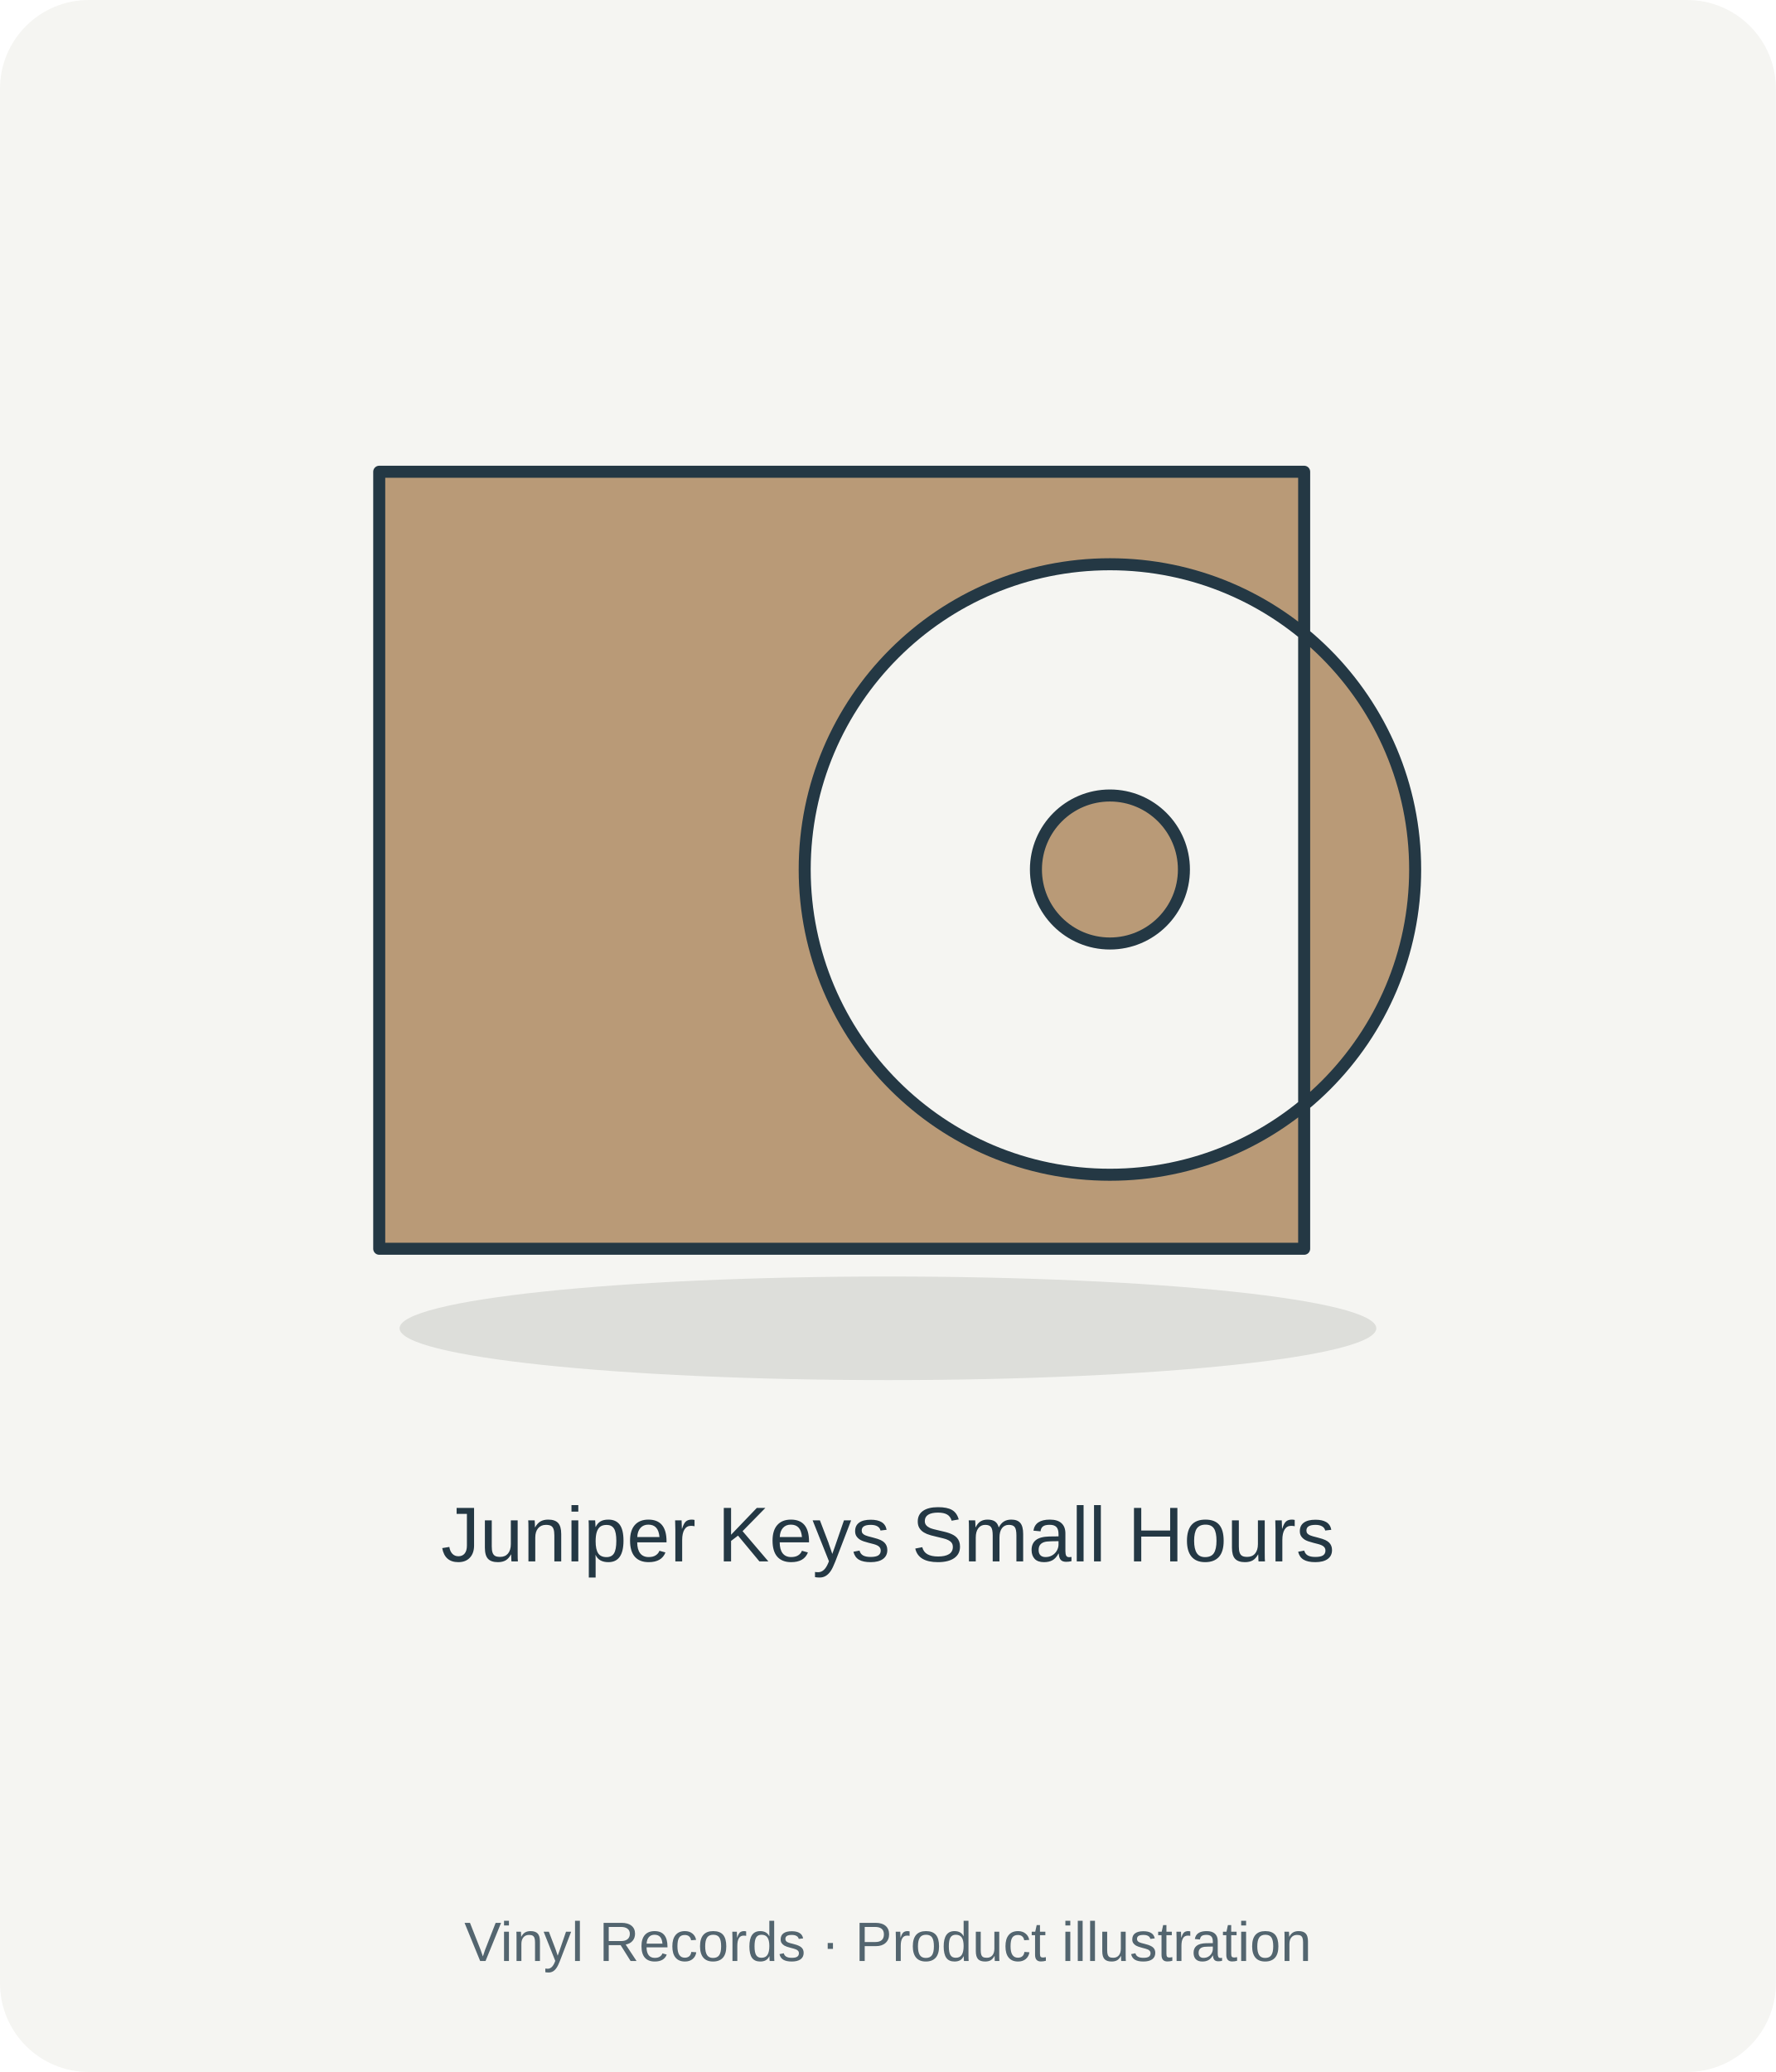
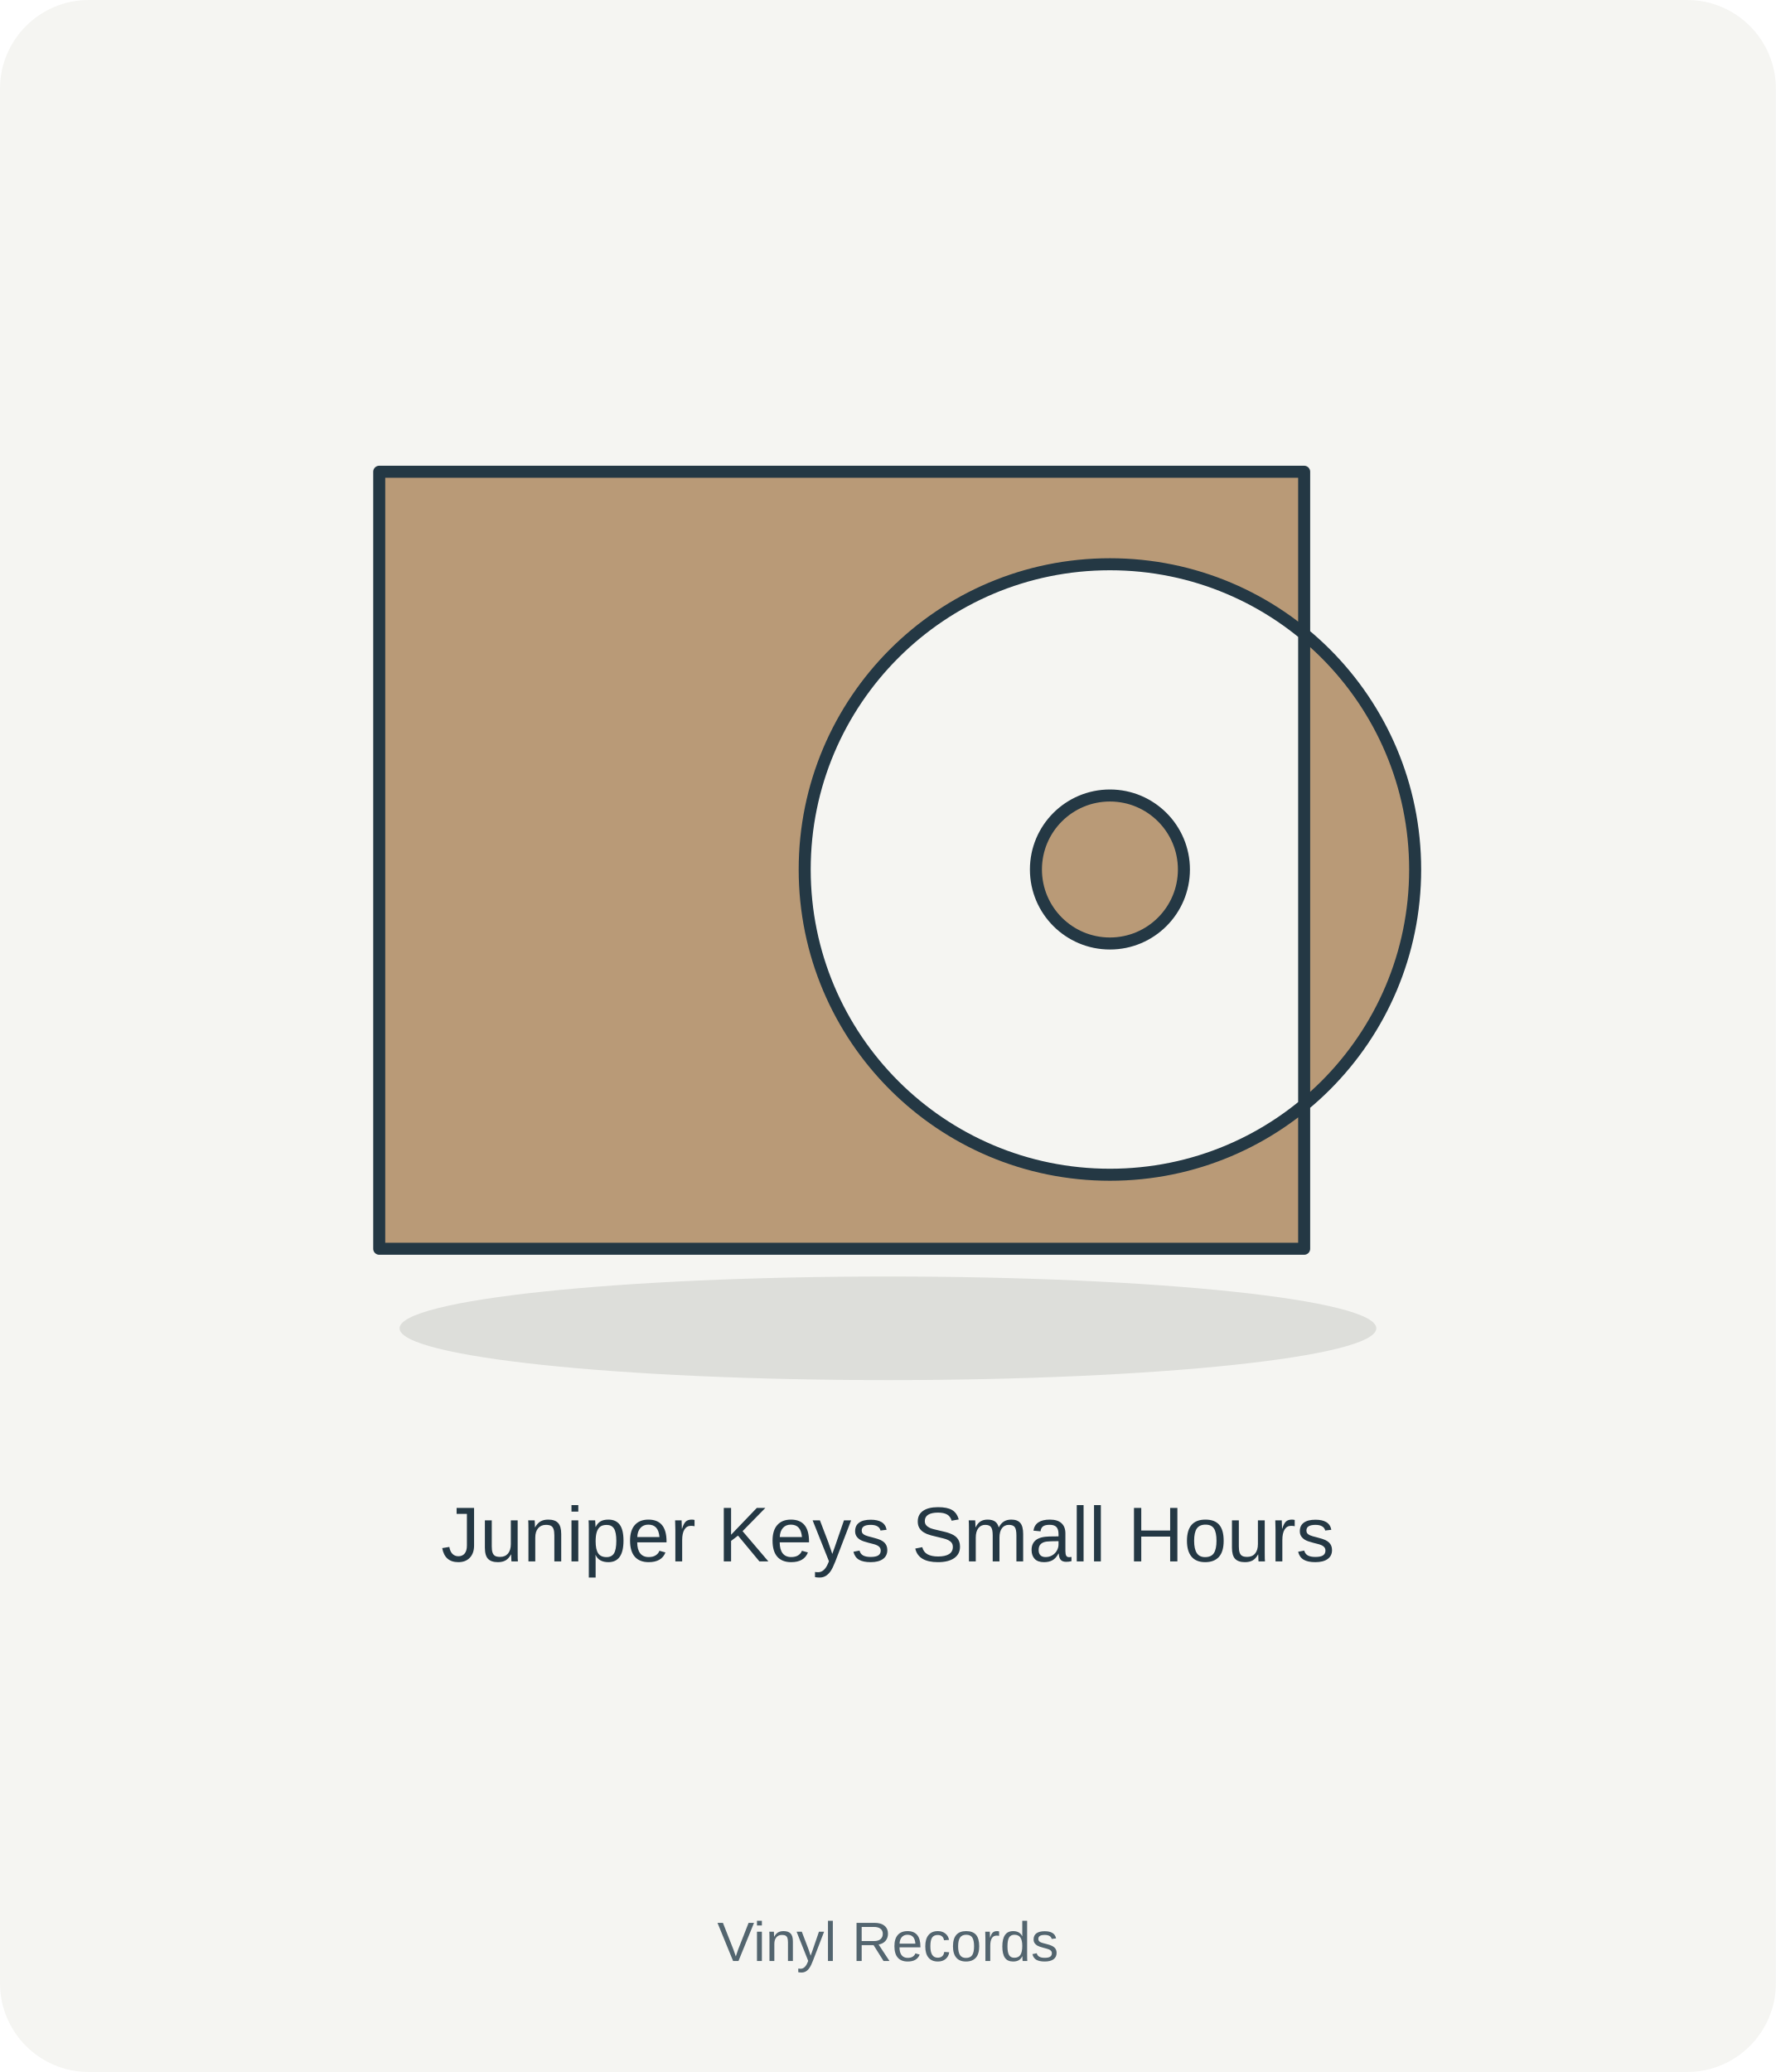
<svg xmlns="http://www.w3.org/2000/svg" width="480" height="560" viewBox="0 0 480 560">
  <rect width="480" height="560" rx="24" fill="#f5f5f2" />
  <ellipse cx="240" cy="359" rx="132" ry="14" fill="#dddeda" />
  <path d="M25 25h100v84H25z M71 68a33 33 0 1 0 66 0a33 33 0 1 0-66 0 M96 68a8 8 0 1 0 16 0a8 8 0 1 0-16 0" transform="translate(40 65) scale(2.5)" fill="#b99a77" stroke="#243844" stroke-width="1.3" stroke-linejoin="round" fill-rule="evenodd" />
  <text x="240" y="422" text-anchor="middle" font-family="Arial,sans-serif" font-size="21" fill="#243844">Juniper Keys Small Hours</text>
-   <text x="240" y="530" text-anchor="middle" font-family="Arial,sans-serif" font-size="15" fill="#53656f">Vinyl Records · Product illustration</text>
+   <text x="240" y="530" text-anchor="middle" font-family="Arial,sans-serif" font-size="15" fill="#53656f">Vinyl Records</text>
</svg>
